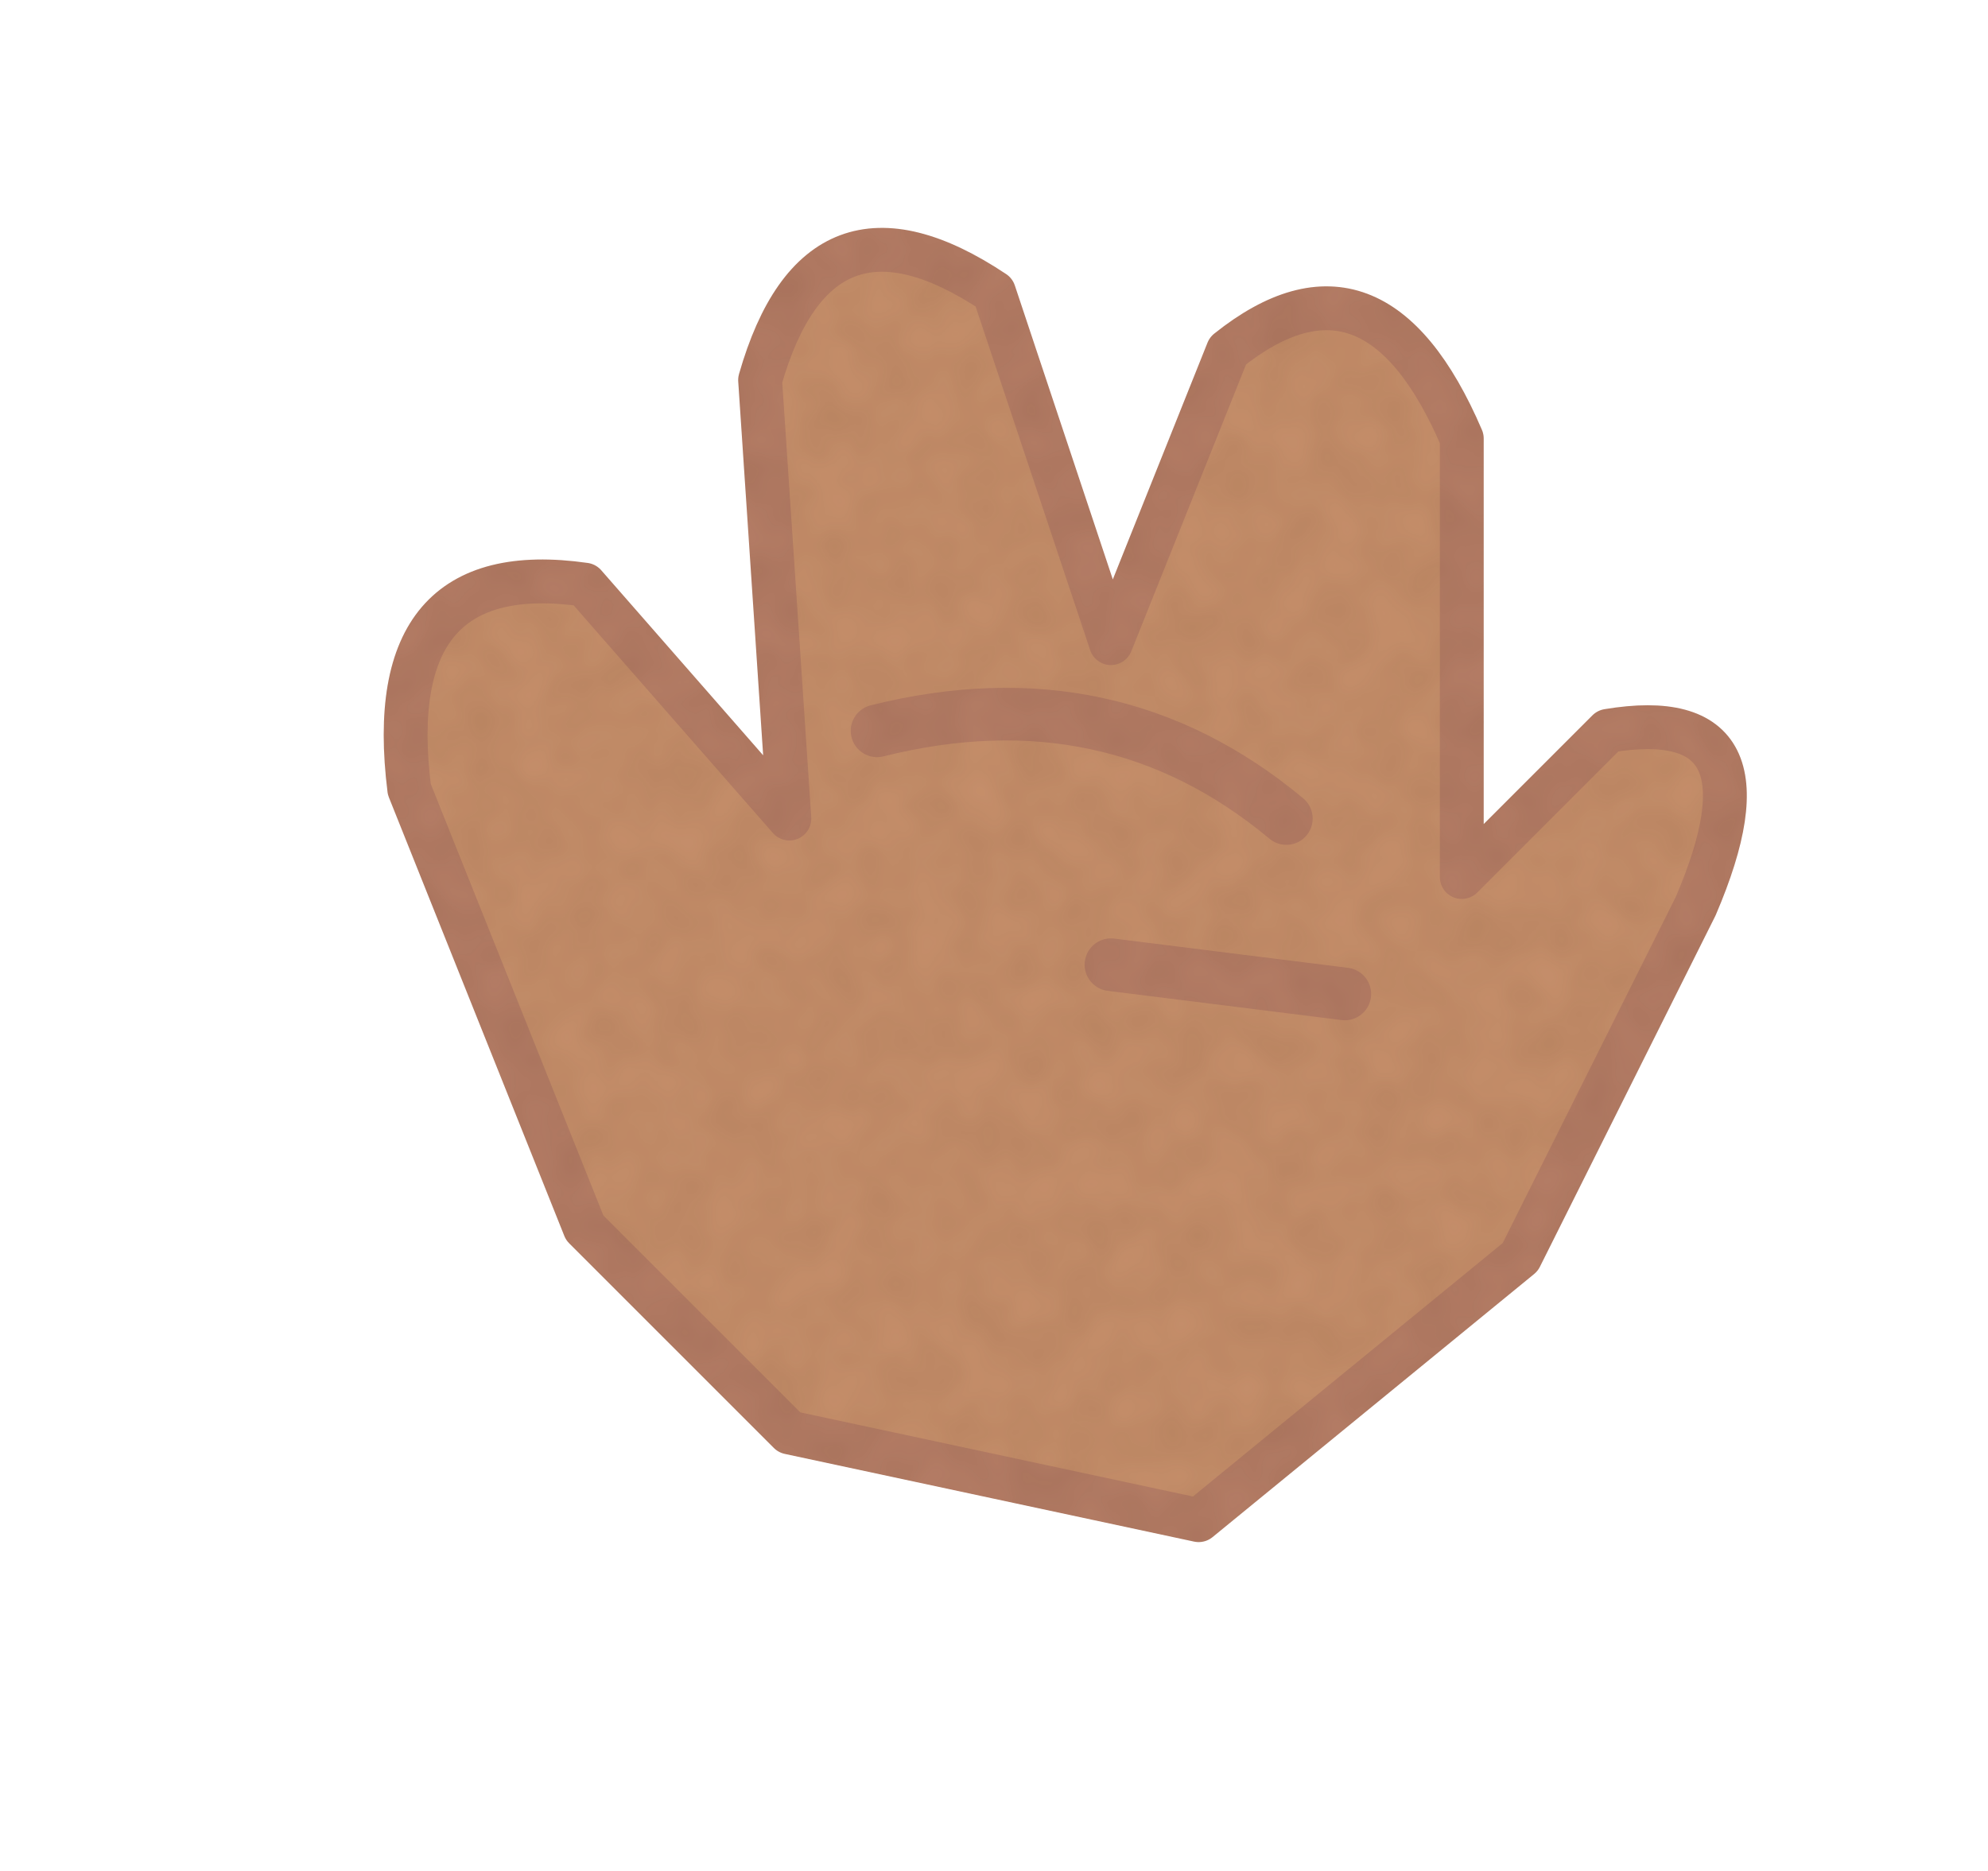
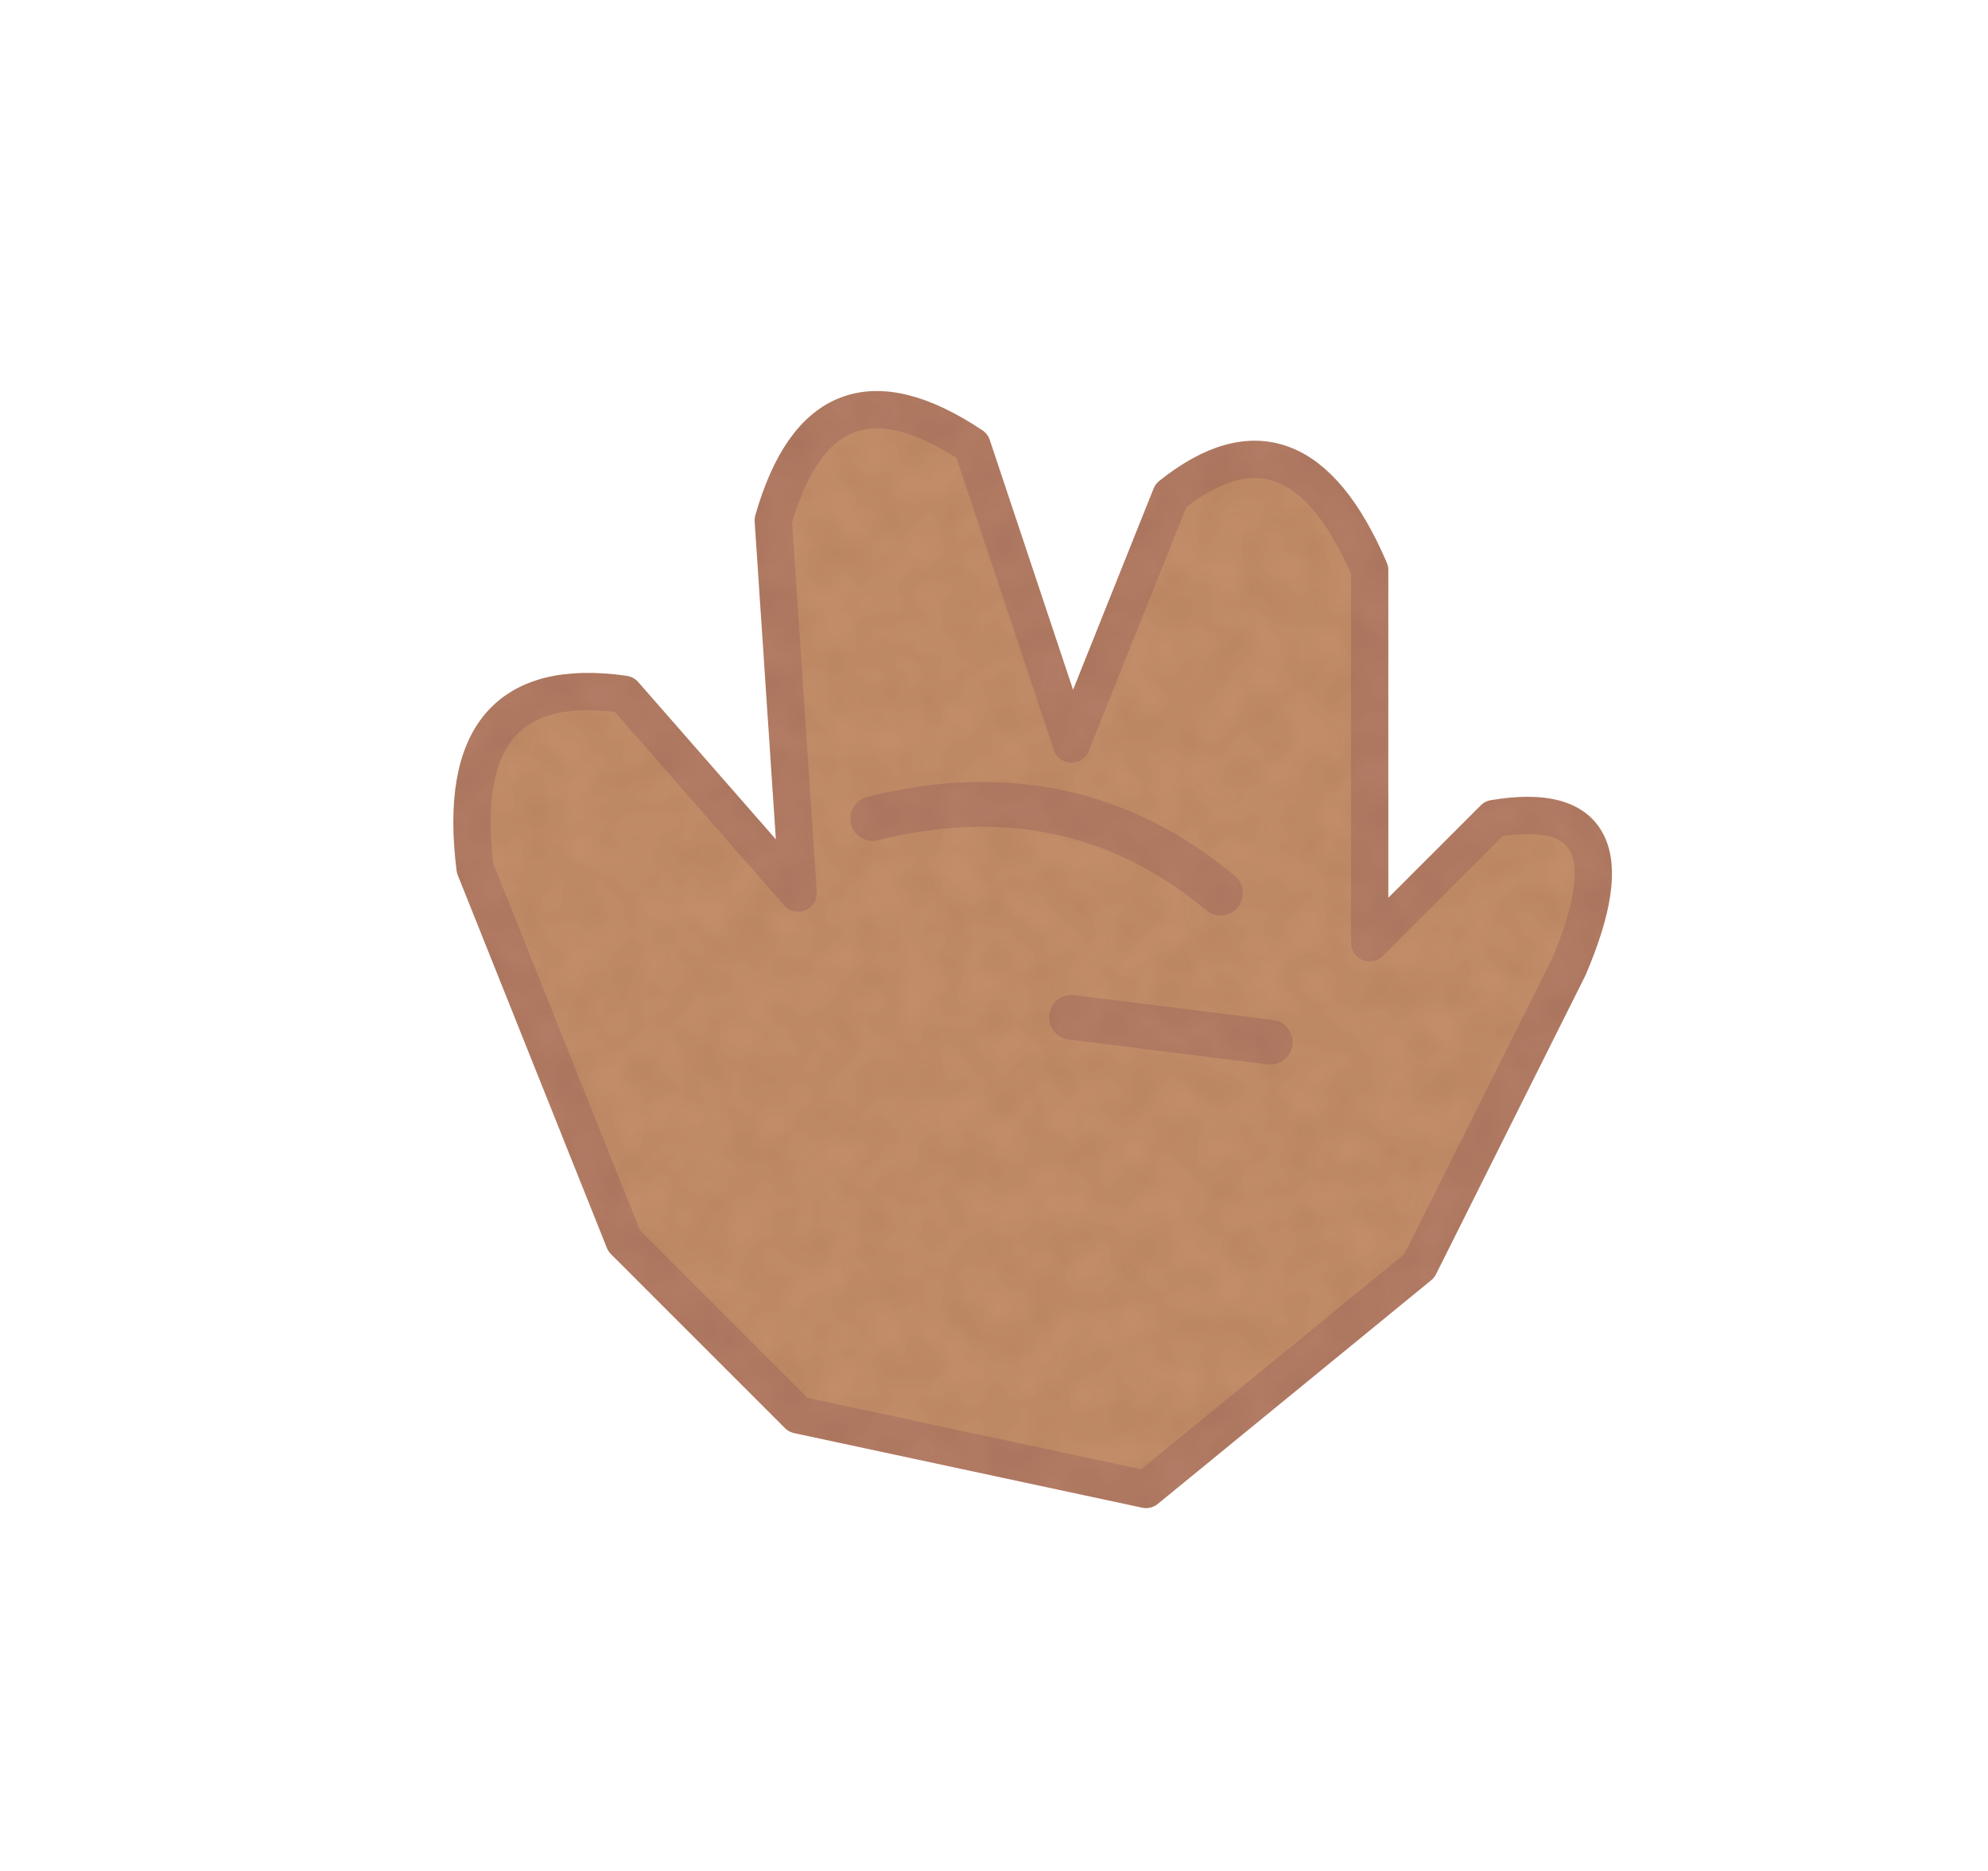
<svg xmlns="http://www.w3.org/2000/svg" width="68" height="64" viewBox="0 0 68 64">
  <defs>
    <filter id="paper" x="-2%" y="-2%" width="104%" height="104%" color-interpolation-filters="sRGB">
      <feTurbulence type="fractalNoise" baseFrequency=".58" numOctaves="2" seed="31" result="noise" />
      <feColorMatrix in="noise" type="matrix" values="0 0 0 0 .22 0 0 0 0 .18 0 0 0 0 .12 0 0 0 .13 0" />
      <feComposite in2="SourceAlpha" operator="in" result="grain" />
      <feBlend in="SourceGraphic" in2="grain" mode="soft-light" />
    </filter>
  </defs>
-   <g filter="url(#paper)">
-     <path d="M20 42L14 27Q13 19 20 20L27 28L26 13Q28 6 34 10L38 22L42 12Q47 8 50 15L50 30L55 25Q61 24 58 31L52 43L41 52L27 49Z" fill="#c68f6b" stroke="#b57d66" stroke-width="1.5" stroke-linecap="round" stroke-linejoin="round" />
-     <path d="M30 25Q38 23 44 28M38 33L46 34" fill="none" stroke="#b57d66" stroke-width="1.8" stroke-linecap="round" />
+   <g transform="translate(29 45) scale(0.85) translate(-29 -45)">
+     <g filter="url(#paper)">
+       <path d="M20 42L14 27Q13 19 20 20L27 28L26 13Q28 6 34 10L38 22L42 12Q47 8 50 15L50 30L55 25Q61 24 58 31L52 43L41 52L27 49Z" fill="#c68f6b" stroke="#b57d66" stroke-width="1.5" stroke-linecap="round" stroke-linejoin="round" />
+       <path d="M30 25Q38 23 44 28M38 33L46 34" fill="none" stroke="#b57d66" stroke-width="1.8" stroke-linecap="round" />
+     </g>
  </g>
</svg>
